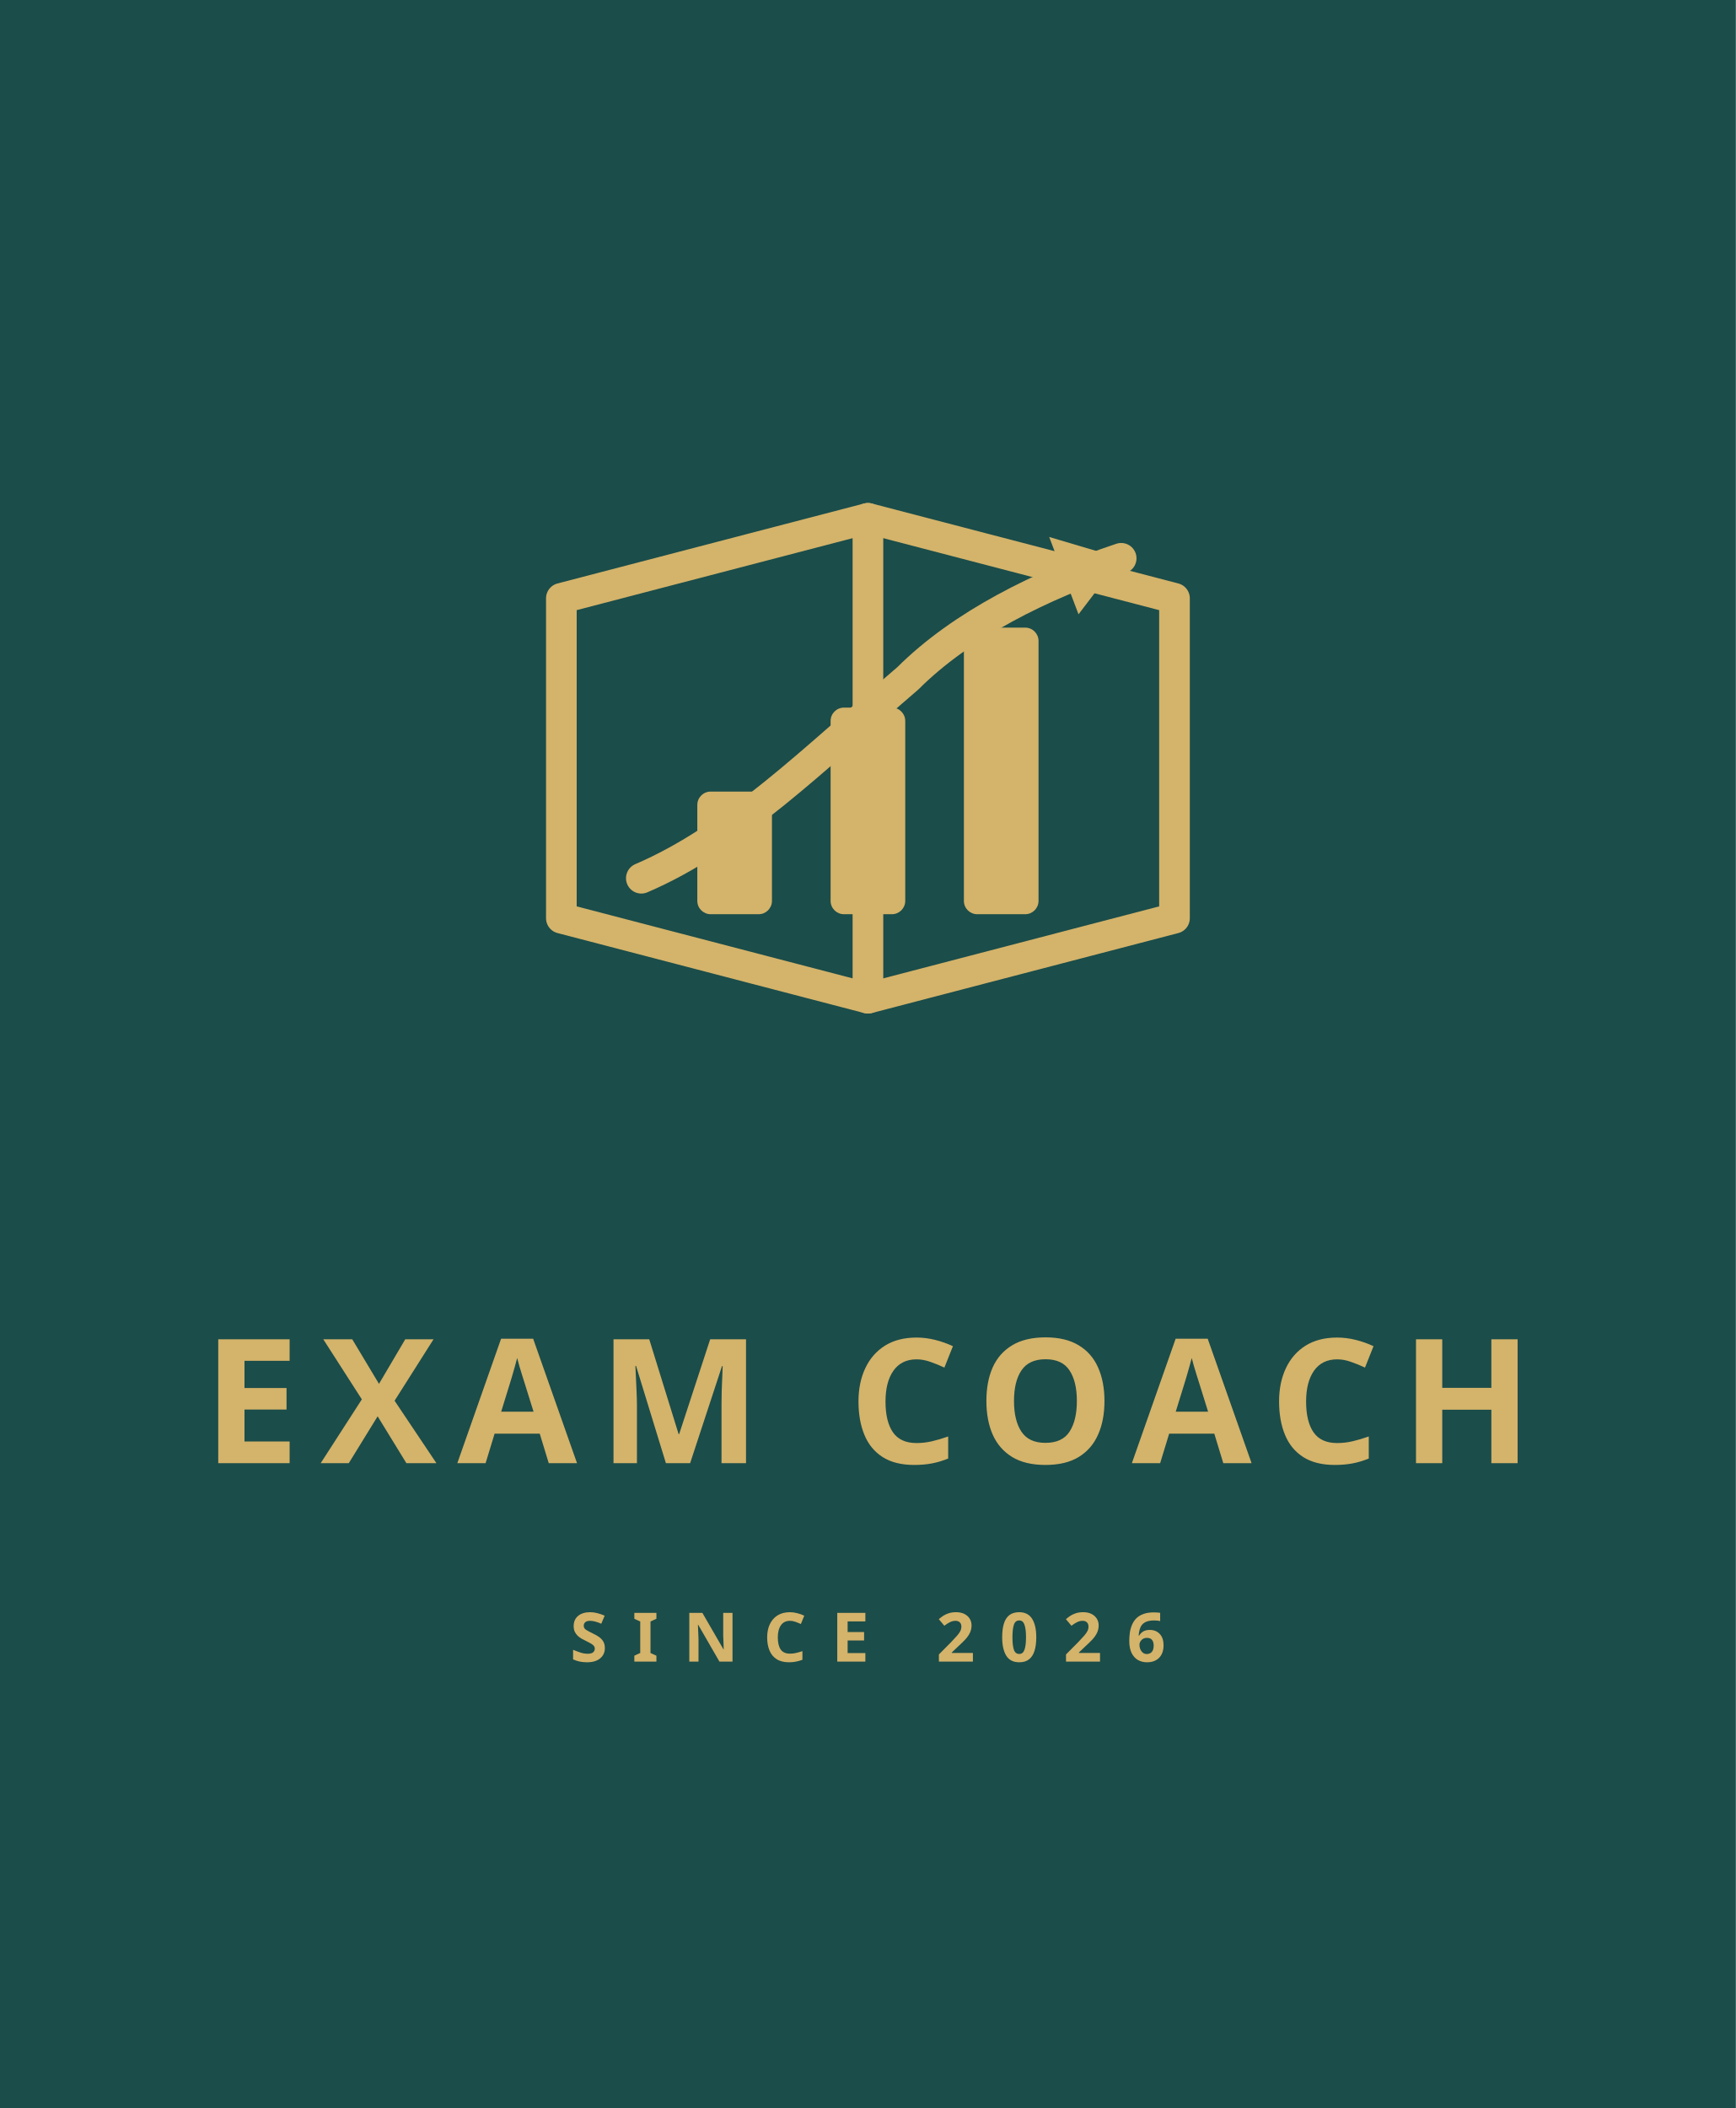
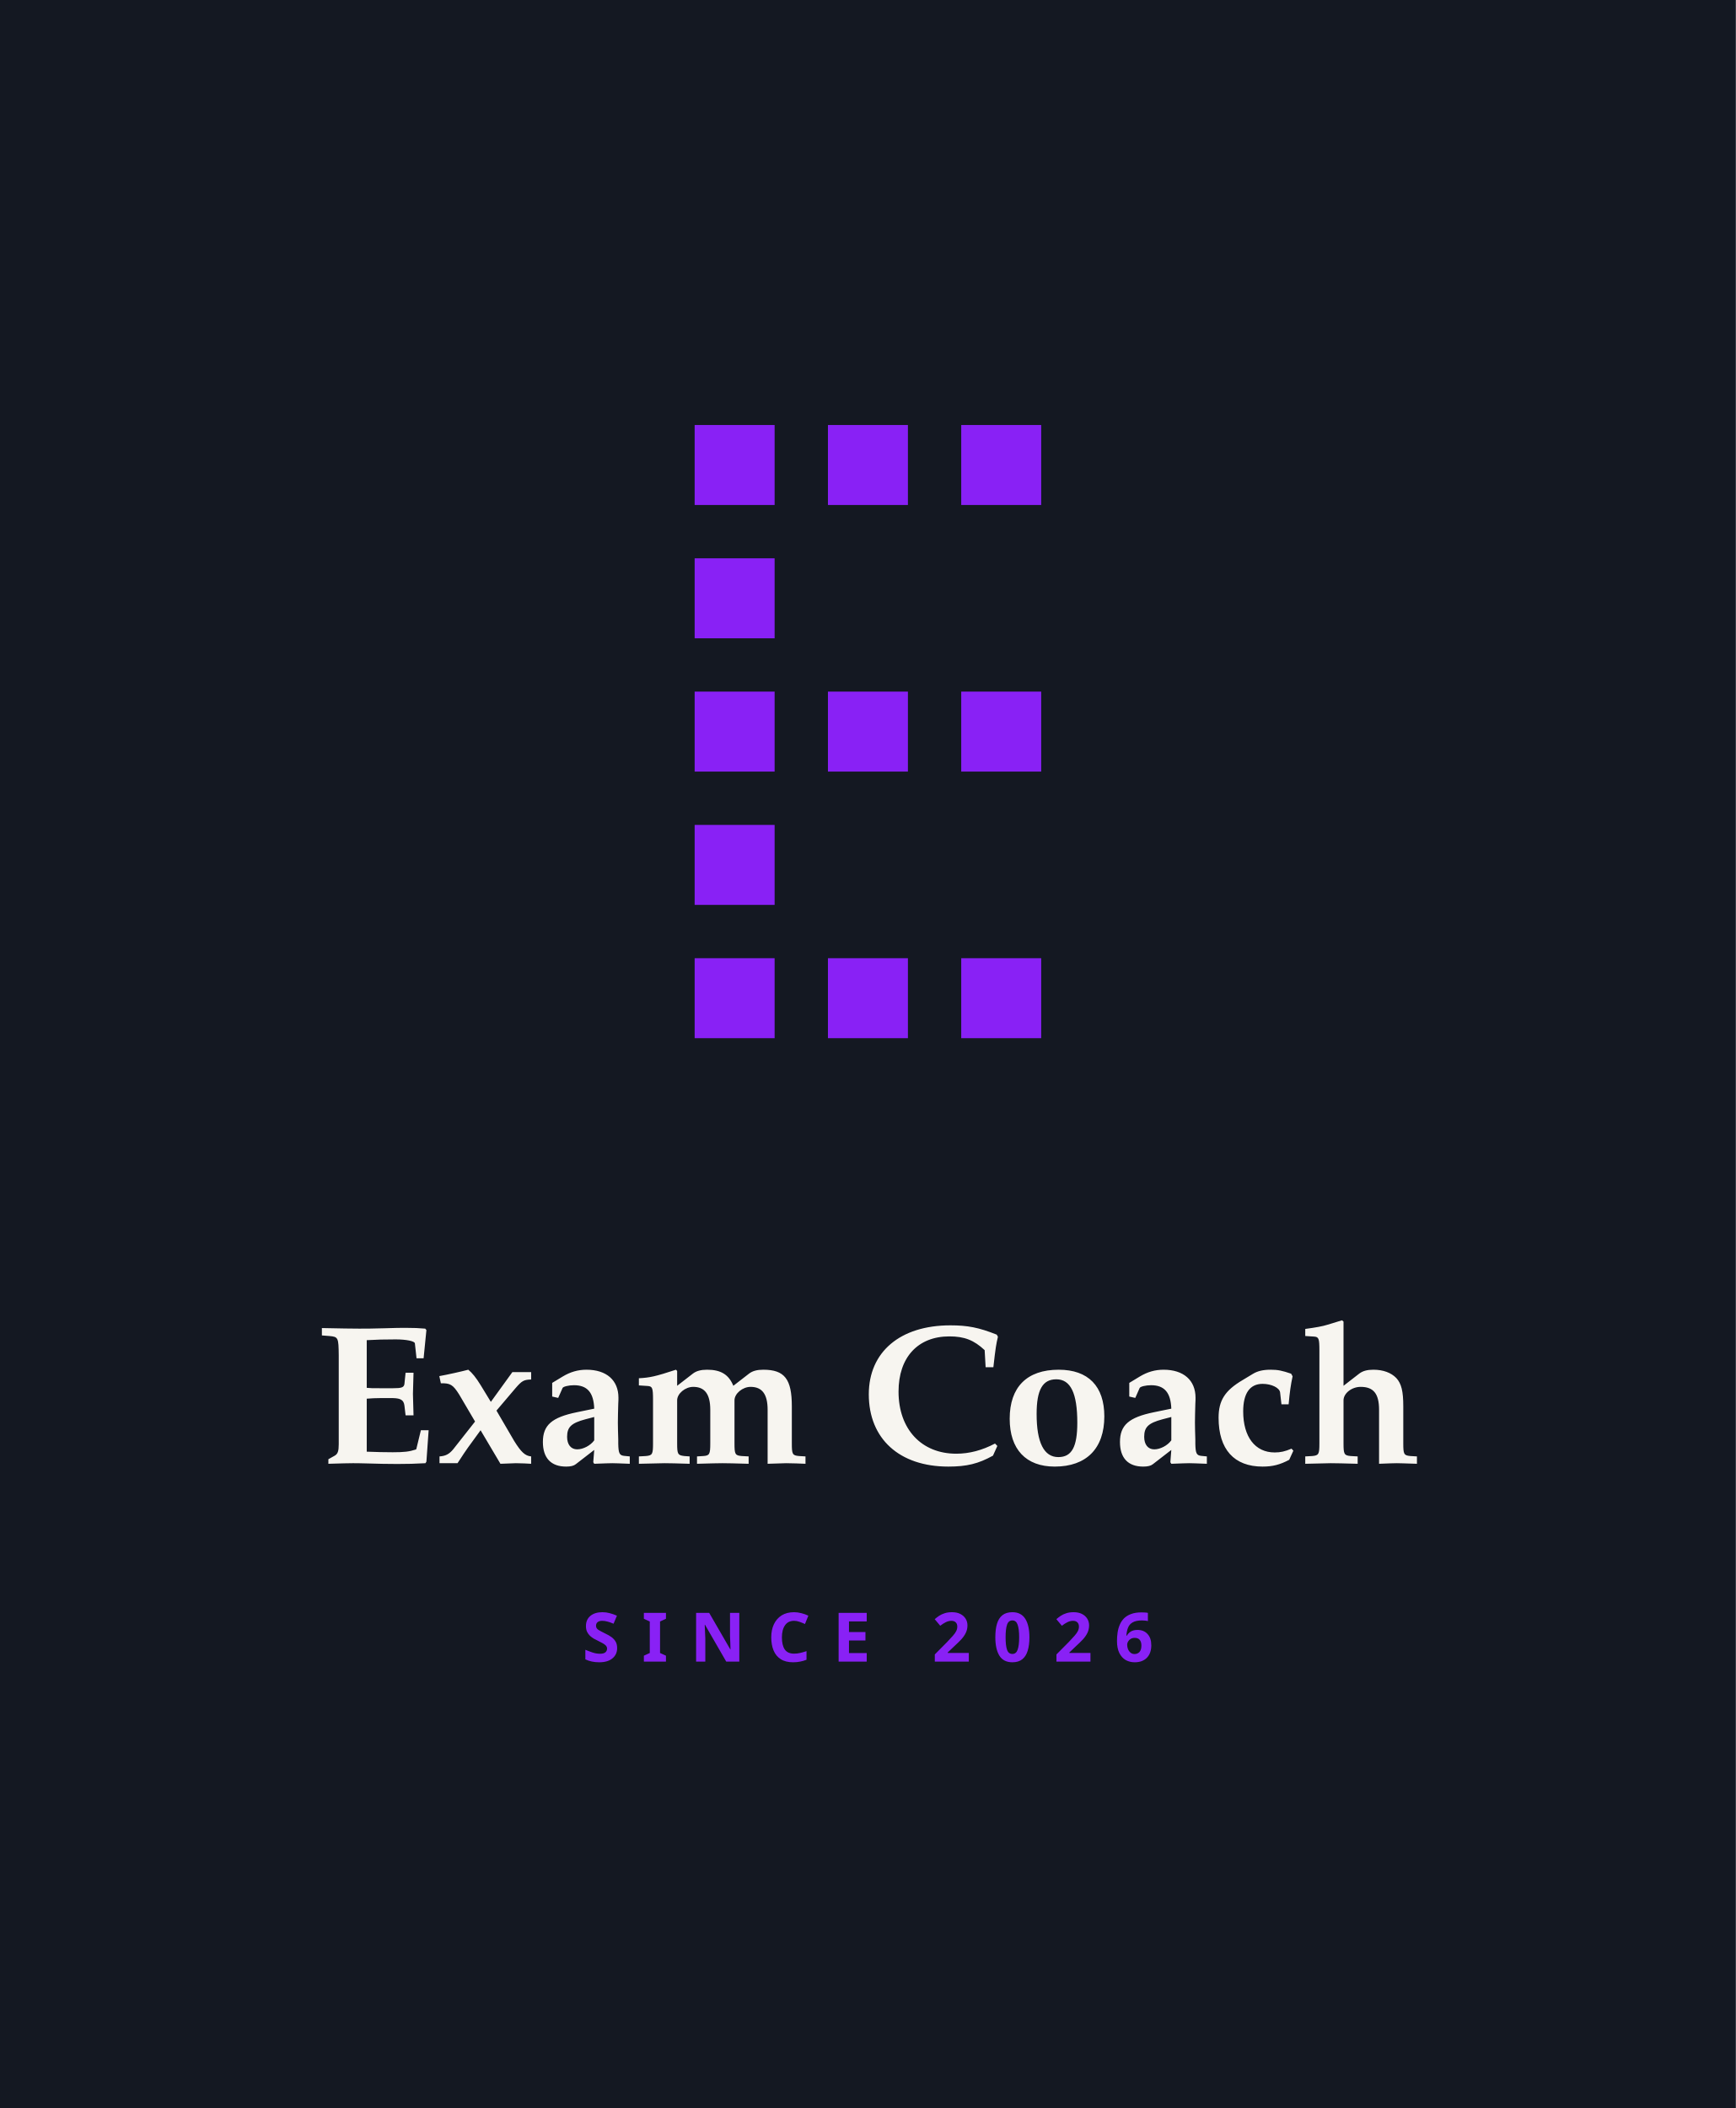
- <svg xmlns="http://www.w3.org/2000/svg" viewBox="0 0 280 340" role="img" aria-label="EXAM COACH">
-   <rect width="280" height="340" fill="#1B4D4A" />
-   <g transform="translate(140 118) scale(2.15) translate(-32 -32)">
-     <g fill="none" stroke="#D4B36A" stroke-width="2.3" stroke-linecap="round" stroke-linejoin="round">
-       <path d="M9 22 L32 16 L55 22 V46 L32 52 L9 46 Z" />
-       <path d="M32 16 V52" />
-       <path d="M15 43 C 22 40, 28 34, 35 28 C 39 24, 45 21, 51 19" />
-     </g>
-     <rect x="19.2" y="36.5" width="5.6" height="9.2" rx="1" fill="#D4B36A" />
-     <rect x="29.2" y="30.2" width="5.6" height="15.5" rx="1" fill="#D4B36A" />
-     <rect x="39.2" y="24.2" width="5.6" height="21.5" rx="1" fill="#D4B36A" />
-     <path d="M51 19 L45.6 17.4 L47.8 23.2 Z" fill="#D4B36A" />
+ <svg xmlns="http://www.w3.org/2000/svg" viewBox="0 0 280 340" role="img" aria-label="Exam Coach">
+   <rect width="280" height="340" fill="#141822" />
+   <g transform="translate(140 118) scale(2.15) translate(-32 -32)" fill="#8921F5">
+     <rect x="19" y="9" width="6" height="6" />
+     <rect x="29" y="9" width="6" height="6" />
+     <rect x="39" y="9" width="6" height="6" />
+     <rect x="19" y="19" width="6" height="6" />
+     <rect x="19" y="29" width="6" height="6" />
+     <rect x="29" y="29" width="6" height="6" />
+     <rect x="39" y="29" width="6" height="6" />
+     <rect x="19" y="39" width="6" height="6" />
+     <rect x="19" y="49" width="6" height="6" />
+     <rect x="29" y="49" width="6" height="6" />
+     <rect x="39" y="49" width="6" height="6" />
  </g>
-   <text x="140" y="236" text-anchor="middle" fill="#D4B36A" font-family="ui-sans-serif, system-ui, sans-serif" font-size="28" font-weight="800" letter-spacing="0.12em">EXAM COACH</text>
-   <text x="140" y="268" text-anchor="middle" fill="#D4B36A" font-family="ui-sans-serif, system-ui, sans-serif" font-size="11" font-weight="600" letter-spacing="0.36em">SINCE 2026</text>
+   <text x="140" y="236" text-anchor="middle" fill="#F7F5F0" font-family="Cormorant Garamond, Iowan Old Style, Palatino, Georgia, serif" font-size="32" font-weight="600">Exam Coach</text>
+   <text x="140" y="268" text-anchor="middle" fill="#8921F5" font-family="Hanken Grotesk, ui-sans-serif, system-ui, sans-serif" font-size="11" font-weight="600" letter-spacing="0.32em">SINCE 2026</text>
</svg>
